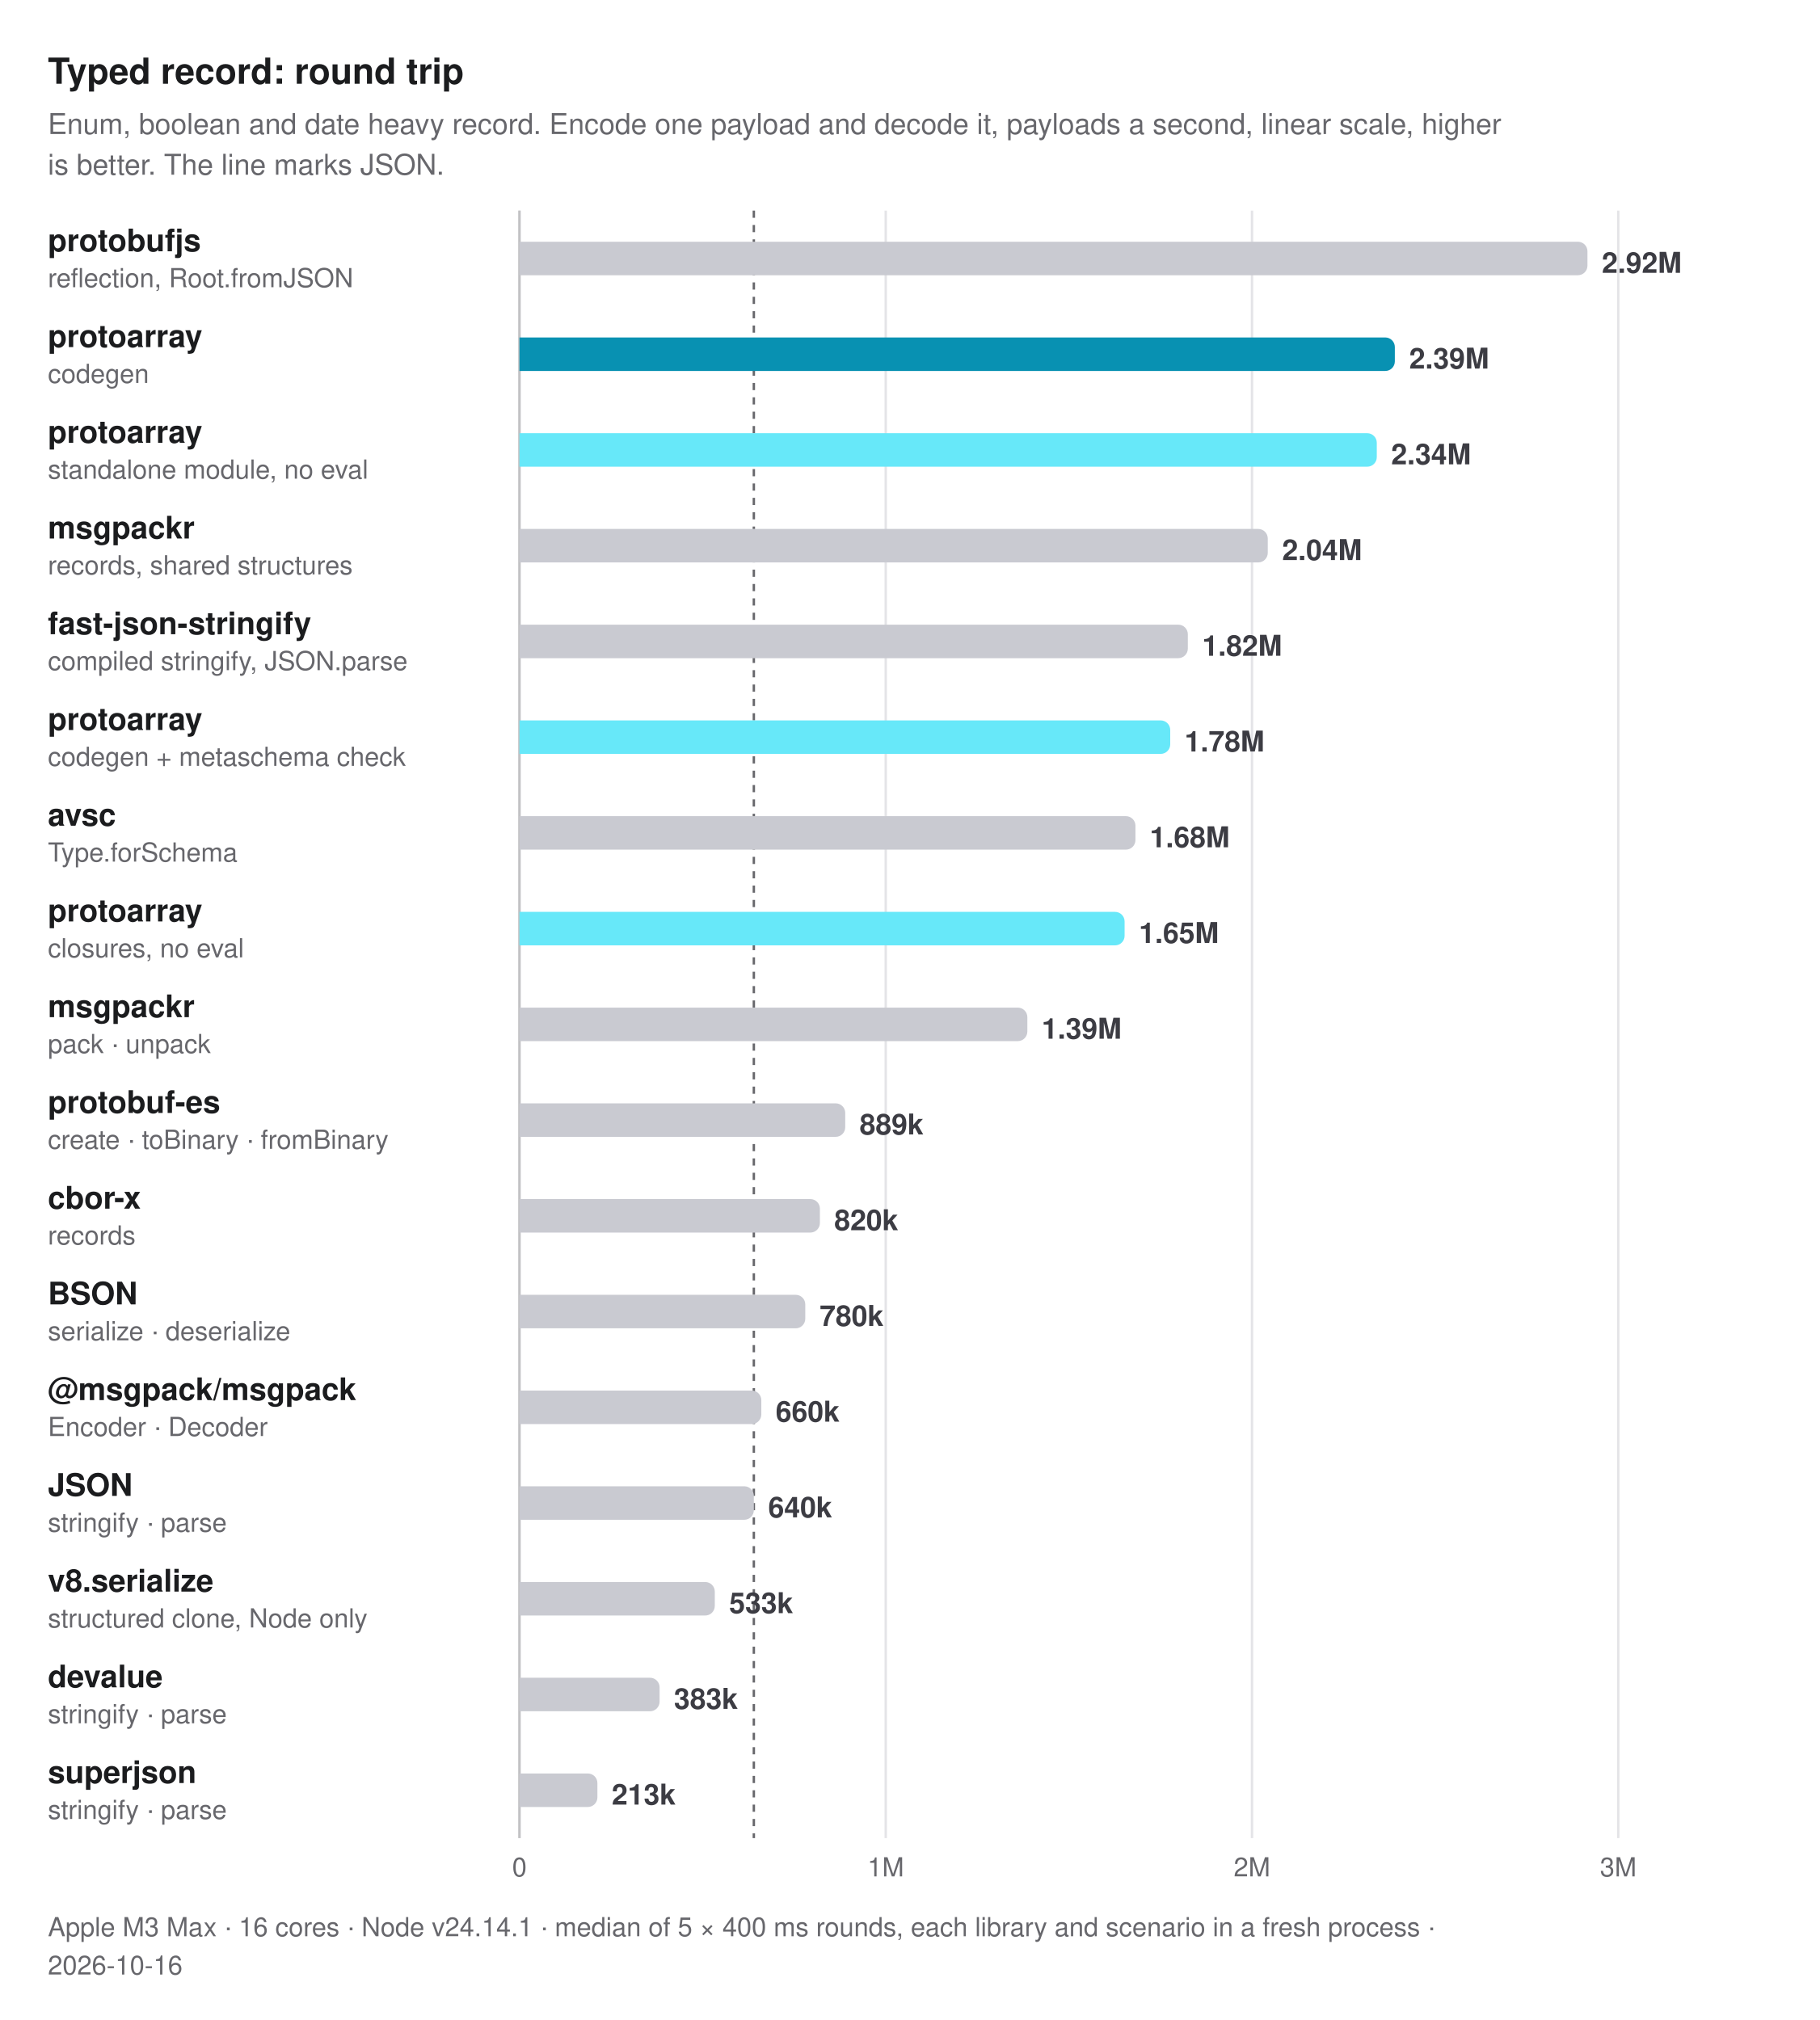
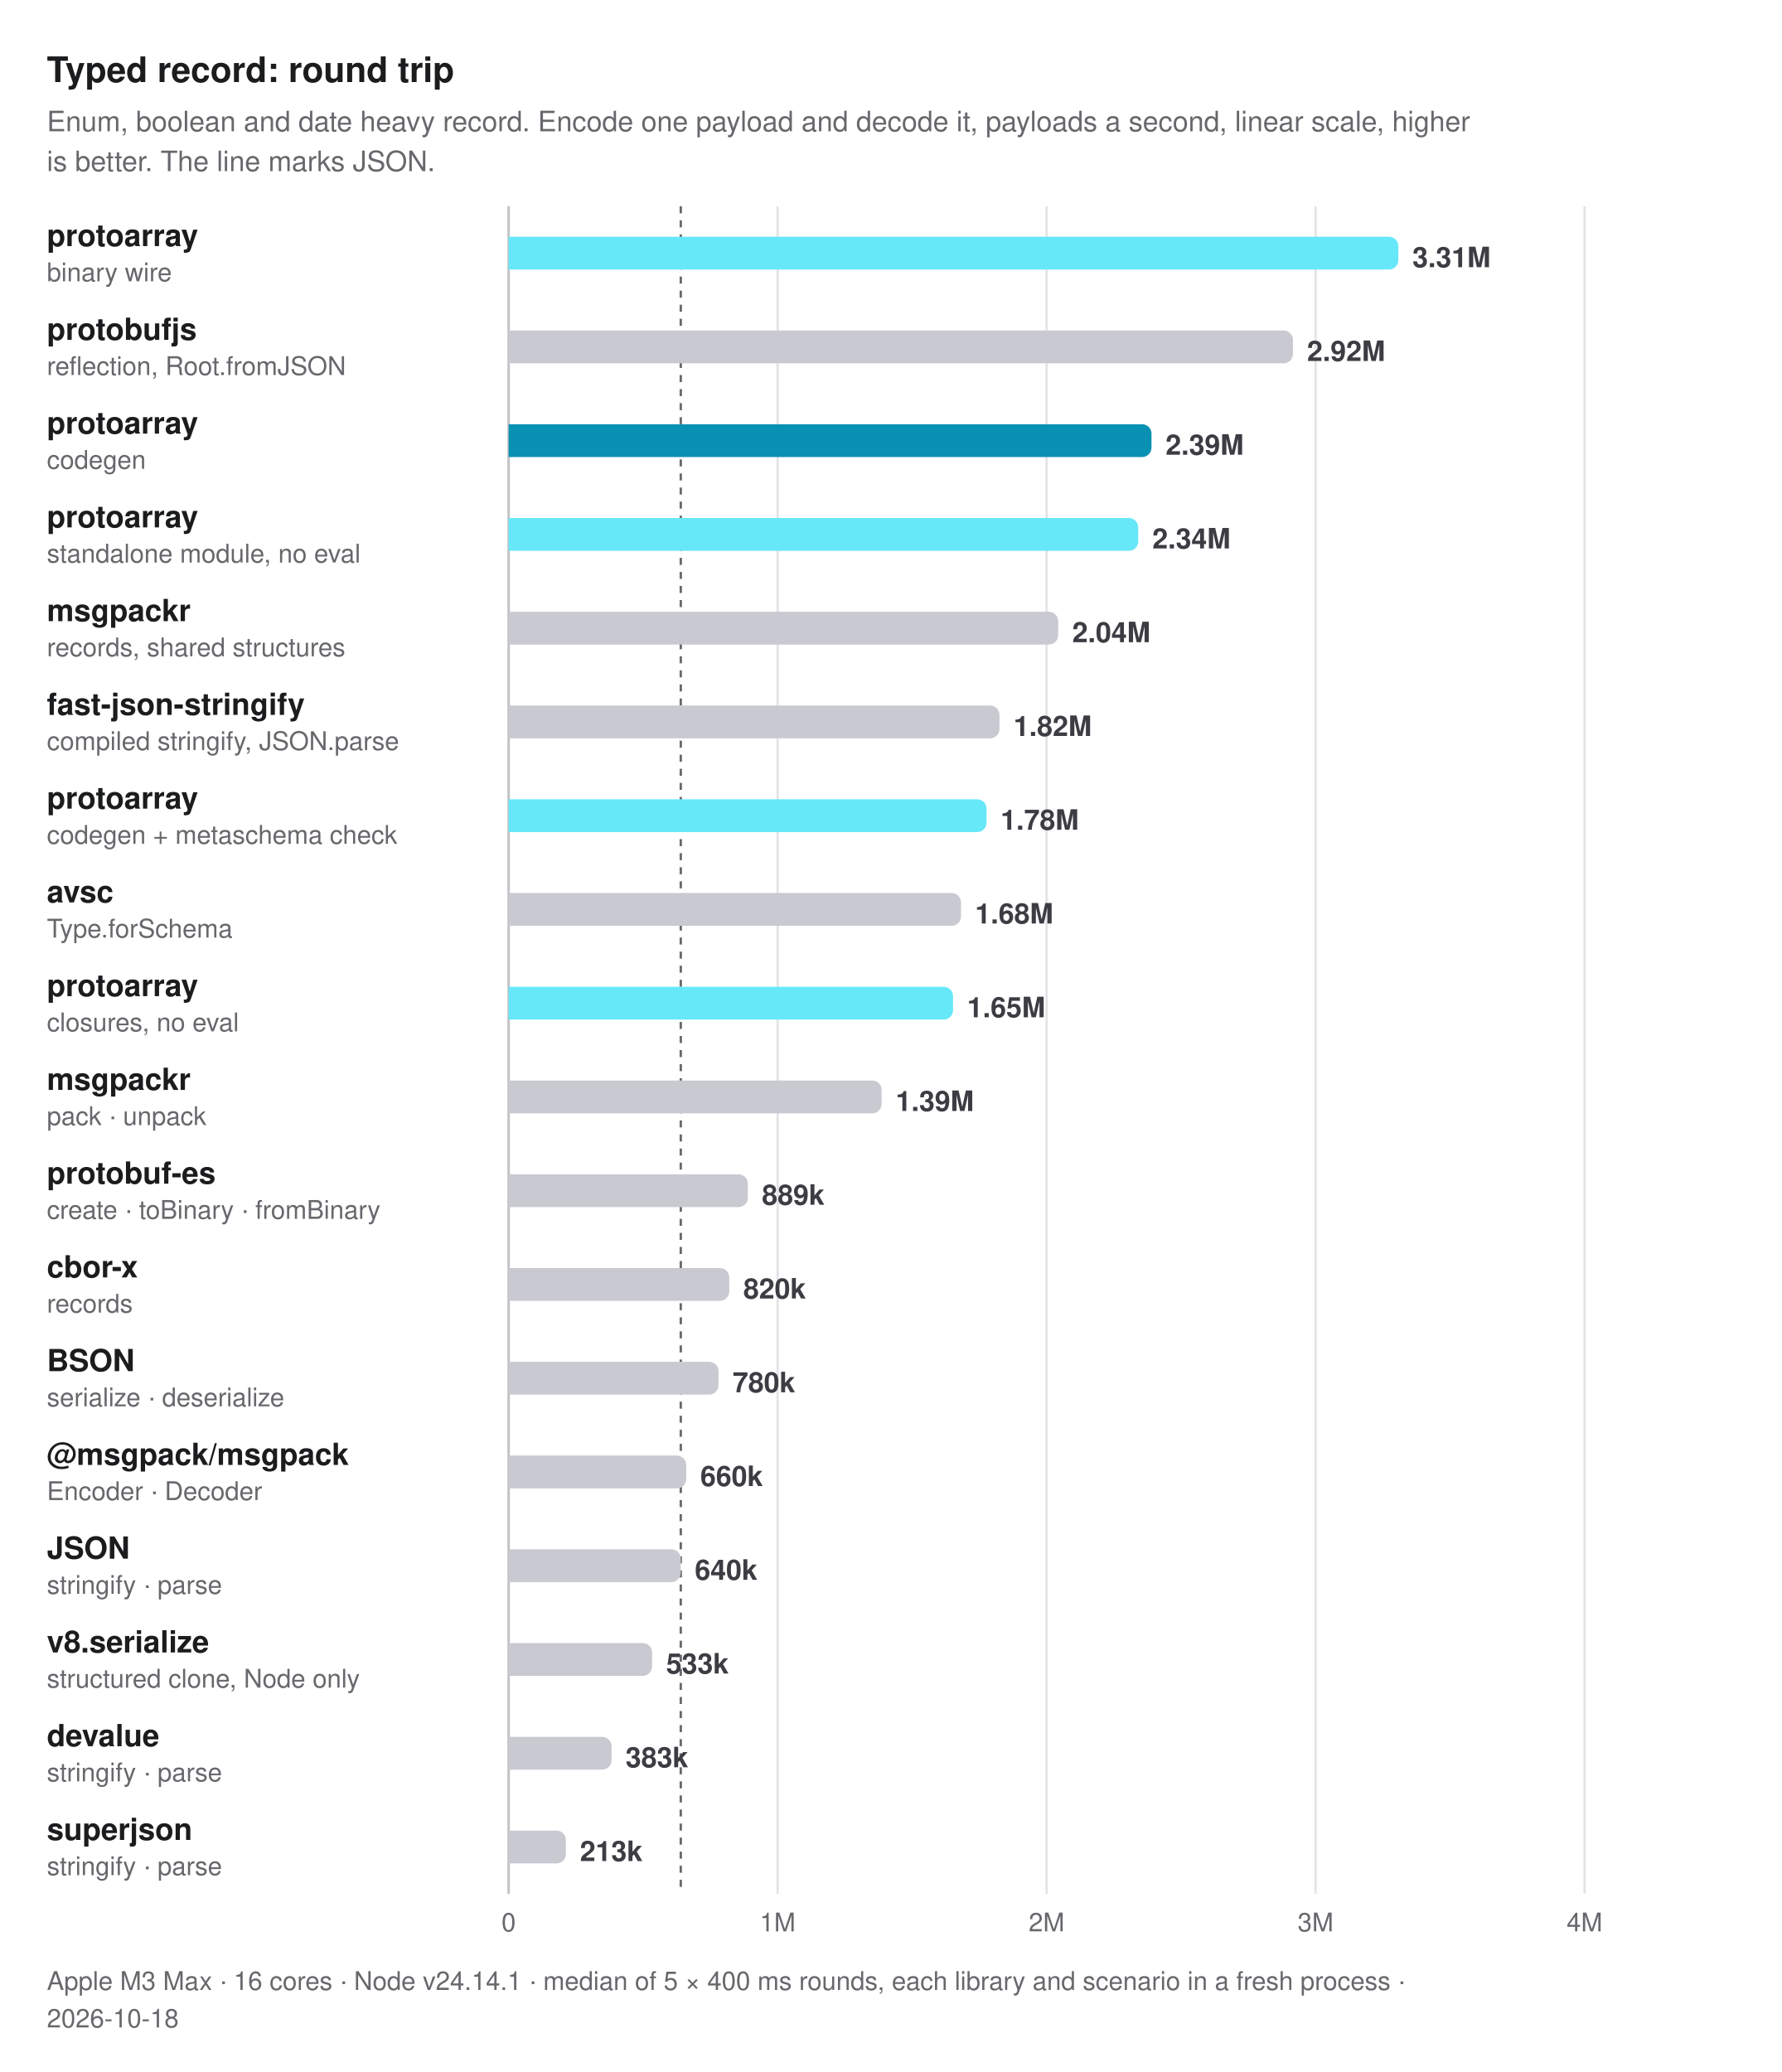
- <svg xmlns="http://www.w3.org/2000/svg" width="760" height="844" viewBox="0 0 760 844" role="img" aria-label="Typed record: round trip. Enum, boolean and date heavy record. Encode one payload and decode it, payloads a second, linear scale, higher is better. The line marks JSON.">
+ <svg xmlns="http://www.w3.org/2000/svg" width="760" height="884" viewBox="0 0 760 884" role="img" aria-label="Typed record: round trip. Enum, boolean and date heavy record. Encode one payload and decode it, payloads a second, linear scale, higher is better. The line marks JSON.">
  <style>
  text { font-family: -apple-system, BlinkMacSystemFont, "Segoe UI", Helvetica, Arial, sans-serif; }
  .title { font-size: 15px; font-weight: 700; fill: #1b1c1e; }
  .subtitle, .caption { font-size: 12px; fill: #67676c; }
  .caption { font-size: 11px; }
  .group { font-size: 11px; font-weight: 600; letter-spacing: 0.06em; fill: #67676c; }
  .label { font-size: 13px; font-weight: 600; fill: #1b1c1e; }
  .label.primary, .label.secondary { font-weight: 700; }
  .sublabel { font-size: 11px; fill: #67676c; }
  .value { font-size: 12px; font-weight: 600; fill: #3c3c43; font-variant-numeric: tabular-nums; }
  .value.small { font-size: 10px; }
  .legend { font-size: 11px; fill: #3c3c43; }
  .tick { font-size: 11px; fill: #67676c; font-variant-numeric: tabular-nums; }
  .grid { stroke: #e4e4e7; stroke-width: 1; }
  .axis { stroke: #c2c2c4; stroke-width: 1; }
  .ref { stroke: #67676c; stroke-width: 1; stroke-dasharray: 3 3; }
  .bar { fill: #c9cad1; }
  .bar.primary { fill: #0891b2; }
  .bar.secondary { fill: #67e8f9; }
  @media (prefers-color-scheme: dark) {
    .title, .label { fill: #dfdfd6; }
    .subtitle, .caption, .group, .sublabel, .tick { fill: #98989f; }
    .value, .legend { fill: #c2c2c4; }
    .grid { stroke: #2e2e32; }
    .axis { stroke: #48484c; }
    .ref { stroke: #98989f; }
    .bar { fill: #4a4b53; }
    .bar.primary { fill: #22d3ee; }
    .bar.secondary { fill: #0e7490; }
  }
</style>
  <text class="title" x="20" y="35">Typed record: round trip</text>
  <text class="subtitle" x="20" y="56">Enum, boolean and date heavy record. Encode one payload and decode it, payloads a second, linear scale, higher</text>
  <text class="subtitle" x="20" y="73">is better. The line marks JSON.</text>
-   <line class="grid" x1="217" y1="88" x2="217" y2="768" />
-   <text class="tick" x="217" y="784" text-anchor="middle">0</text>
-   <line class="grid" x1="370" y1="88" x2="370" y2="768" />
-   <text class="tick" x="370" y="784" text-anchor="middle">1M</text>
-   <line class="grid" x1="523" y1="88" x2="523" y2="768" />
-   <text class="tick" x="523" y="784" text-anchor="middle">2M</text>
-   <line class="grid" x1="676" y1="88" x2="676" y2="768" />
-   <text class="tick" x="676" y="784" text-anchor="middle">3M</text>
-   <line class="axis" x1="217" y1="88" x2="217" y2="768" />
-   <line class="ref" x1="314.906" y1="88" x2="314.906" y2="768" />
+   <line class="grid" x1="217" y1="88" x2="217" y2="808" />
+   <text class="tick" x="217" y="824" text-anchor="middle">0</text>
+   <line class="grid" x1="331.75" y1="88" x2="331.75" y2="808" />
+   <text class="tick" x="331.75" y="824" text-anchor="middle">1M</text>
+   <line class="grid" x1="446.5" y1="88" x2="446.5" y2="808" />
+   <text class="tick" x="446.5" y="824" text-anchor="middle">2M</text>
+   <line class="grid" x1="561.25" y1="88" x2="561.25" y2="808" />
+   <text class="tick" x="561.25" y="824" text-anchor="middle">3M</text>
+   <line class="grid" x1="676" y1="88" x2="676" y2="808" />
+   <text class="tick" x="676" y="824" text-anchor="middle">4M</text>
+   <line class="axis" x1="217" y1="88" x2="217" y2="808" />
+   <line class="ref" x1="290.43" y1="88" x2="290.43" y2="808" />
  <g>
-     <text class="label" x="20" y="105">protobufjs</text>
-     <text class="sublabel" x="20" y="120">reflection, Root.fromJSON</text>
-     <path class="bar" d="M217,101H659.135A4,4 0 0 1 663.135,105V111A4,4 0 0 1 659.135,115H217Z" />
-     <text class="value" x="669.135" y="114">2.92M</text>
+     <text class="label secondary" x="20" y="105">protoarray</text>
+     <text class="sublabel" x="20" y="120">binary wire</text>
+     <path class="bar secondary" d="M217,101H592.568A4,4 0 0 1 596.568,105V111A4,4 0 0 1 592.568,115H217Z" />
+     <text class="value" x="602.568" y="114">3.31M</text>
  </g>
  <g>
-     <text class="label primary" x="20" y="145">protoarray</text>
-     <text class="sublabel" x="20" y="160">codegen</text>
-     <path class="bar primary" d="M217,141H578.67A4,4 0 0 1 582.67,145V151A4,4 0 0 1 578.67,155H217Z" />
-     <text class="value" x="588.67" y="154">2.39M</text>
+     <text class="label" x="20" y="145">protobufjs</text>
+     <text class="sublabel" x="20" y="160">reflection, Root.fromJSON</text>
+     <path class="bar" d="M217,141H547.601A4,4 0 0 1 551.601,145V151A4,4 0 0 1 547.601,155H217Z" />
+     <text class="value" x="557.601" y="154">2.92M</text>
  </g>
  <g>
-     <text class="label secondary" x="20" y="185">protoarray</text>
-     <text class="sublabel" x="20" y="200">standalone module, no eval</text>
-     <path class="bar secondary" d="M217,181H571.131A4,4 0 0 1 575.131,185V191A4,4 0 0 1 571.131,195H217Z" />
-     <text class="value" x="581.131" y="194">2.34M</text>
+     <text class="label primary" x="20" y="185">protoarray</text>
+     <text class="sublabel" x="20" y="200">codegen</text>
+     <path class="bar primary" d="M217,181H487.252A4,4 0 0 1 491.252,185V191A4,4 0 0 1 487.252,195H217Z" />
+     <text class="value" x="497.252" y="194">2.39M</text>
  </g>
  <g>
-     <text class="label" x="20" y="225">msgpackr</text>
-     <text class="sublabel" x="20" y="240">records, shared structures</text>
-     <path class="bar" d="M217,221H525.588A4,4 0 0 1 529.588,225V231A4,4 0 0 1 525.588,235H217Z" />
-     <text class="value" x="535.588" y="234">2.04M</text>
+     <text class="label secondary" x="20" y="225">protoarray</text>
+     <text class="sublabel" x="20" y="240">standalone module, no eval</text>
+     <path class="bar secondary" d="M217,221H481.598A4,4 0 0 1 485.598,225V231A4,4 0 0 1 481.598,235H217Z" />
+     <text class="value" x="491.598" y="234">2.34M</text>
  </g>
  <g>
-     <text class="label" x="20" y="265">fast-json-stringify</text>
-     <text class="sublabel" x="20" y="280">compiled stringify, JSON.parse</text>
-     <path class="bar" d="M217,261H492.198A4,4 0 0 1 496.198,265V271A4,4 0 0 1 492.198,275H217Z" />
-     <text class="value" x="502.198" y="274">1.82M</text>
+     <text class="label" x="20" y="265">msgpackr</text>
+     <text class="sublabel" x="20" y="280">records, shared structures</text>
+     <path class="bar" d="M217,261H447.441A4,4 0 0 1 451.441,265V271A4,4 0 0 1 447.441,275H217Z" />
+     <text class="value" x="457.441" y="274">2.04M</text>
  </g>
  <g>
-     <text class="label secondary" x="20" y="305">protoarray</text>
-     <text class="sublabel" x="20" y="320">codegen + metaschema check</text>
-     <path class="bar secondary" d="M217,301H484.844A4,4 0 0 1 488.844,305V311A4,4 0 0 1 484.844,315H217Z" />
-     <text class="value" x="494.844" y="314">1.78M</text>
+     <text class="label" x="20" y="305">fast-json-stringify</text>
+     <text class="sublabel" x="20" y="320">compiled stringify, JSON.parse</text>
+     <path class="bar" d="M217,301H422.399A4,4 0 0 1 426.399,305V311A4,4 0 0 1 422.399,315H217Z" />
+     <text class="value" x="432.399" y="314">1.82M</text>
  </g>
  <g>
-     <text class="label" x="20" y="345">avsc</text>
-     <text class="sublabel" x="20" y="360">Type.forSchema</text>
-     <path class="bar" d="M217,341H470.318A4,4 0 0 1 474.318,345V351A4,4 0 0 1 470.318,355H217Z" />
-     <text class="value" x="480.318" y="354">1.68M</text>
+     <text class="label secondary" x="20" y="345">protoarray</text>
+     <text class="sublabel" x="20" y="360">codegen + metaschema check</text>
+     <path class="bar secondary" d="M217,341H416.883A4,4 0 0 1 420.883,345V351A4,4 0 0 1 416.883,355H217Z" />
+     <text class="value" x="426.883" y="354">1.78M</text>
  </g>
  <g>
-     <text class="label secondary" x="20" y="385">protoarray</text>
-     <text class="sublabel" x="20" y="400">closures, no eval</text>
-     <path class="bar secondary" d="M217,381H465.784A4,4 0 0 1 469.784,385V391A4,4 0 0 1 465.784,395H217Z" />
-     <text class="value" x="475.784" y="394">1.65M</text>
+     <text class="label" x="20" y="385">avsc</text>
+     <text class="sublabel" x="20" y="400">Type.forSchema</text>
+     <path class="bar" d="M217,381H405.989A4,4 0 0 1 409.989,385V391A4,4 0 0 1 405.989,395H217Z" />
+     <text class="value" x="415.989" y="394">1.68M</text>
  </g>
  <g>
-     <text class="label" x="20" y="425">msgpackr</text>
-     <text class="sublabel" x="20" y="440">pack · unpack</text>
-     <path class="bar" d="M217,421H425.157A4,4 0 0 1 429.157,425V431A4,4 0 0 1 425.157,435H217Z" />
-     <text class="value" x="435.157" y="434">1.39M</text>
+     <text class="label secondary" x="20" y="425">protoarray</text>
+     <text class="sublabel" x="20" y="440">closures, no eval</text>
+     <path class="bar secondary" d="M217,421H402.588A4,4 0 0 1 406.588,425V431A4,4 0 0 1 402.588,435H217Z" />
+     <text class="value" x="412.588" y="434">1.65M</text>
  </g>
  <g>
-     <text class="label" x="20" y="465">protobuf-es</text>
-     <text class="sublabel" x="20" y="480">create · toBinary · fromBinary</text>
-     <path class="bar" d="M217,461H349.08A4,4 0 0 1 353.08,465V471A4,4 0 0 1 349.08,475H217Z" />
-     <text class="value" x="359.08" y="474">889k</text>
+     <text class="label" x="20" y="465">msgpackr</text>
+     <text class="sublabel" x="20" y="480">pack · unpack</text>
+     <path class="bar" d="M217,461H372.118A4,4 0 0 1 376.118,465V471A4,4 0 0 1 372.118,475H217Z" />
+     <text class="value" x="382.118" y="474">1.39M</text>
  </g>
  <g>
-     <text class="label" x="20" y="505">cbor-x</text>
-     <text class="sublabel" x="20" y="520">records</text>
-     <path class="bar" d="M217,501H338.502A4,4 0 0 1 342.502,505V511A4,4 0 0 1 338.502,515H217Z" />
-     <text class="value" x="348.502" y="514">820k</text>
+     <text class="label" x="20" y="505">protobuf-es</text>
+     <text class="sublabel" x="20" y="520">create · toBinary · fromBinary</text>
+     <path class="bar" d="M217,501H315.06A4,4 0 0 1 319.06,505V511A4,4 0 0 1 315.06,515H217Z" />
+     <text class="value" x="325.06" y="514">889k</text>
  </g>
  <g>
-     <text class="label" x="20" y="545">BSON</text>
-     <text class="sublabel" x="20" y="560">serialize · deserialize</text>
-     <path class="bar" d="M217,541H332.387A4,4 0 0 1 336.387,545V551A4,4 0 0 1 332.387,555H217Z" />
-     <text class="value" x="342.387" y="554">780k</text>
+     <text class="label" x="20" y="545">cbor-x</text>
+     <text class="sublabel" x="20" y="560">records</text>
+     <path class="bar" d="M217,541H307.126A4,4 0 0 1 311.126,545V551A4,4 0 0 1 307.126,555H217Z" />
+     <text class="value" x="317.126" y="554">820k</text>
  </g>
  <g>
-     <text class="label" x="20" y="585">@msgpack/msgpack</text>
-     <text class="sublabel" x="20" y="600">Encoder · Decoder</text>
-     <path class="bar" d="M217,581H314.025A4,4 0 0 1 318.025,585V591A4,4 0 0 1 314.025,595H217Z" />
-     <text class="value" x="324.025" y="594">660k</text>
+     <text class="label" x="20" y="585">BSON</text>
+     <text class="sublabel" x="20" y="600">serialize · deserialize</text>
+     <path class="bar" d="M217,581H302.54A4,4 0 0 1 306.54,585V591A4,4 0 0 1 302.54,595H217Z" />
+     <text class="value" x="312.54" y="594">780k</text>
  </g>
  <g>
-     <text class="label" x="20" y="625">JSON</text>
-     <text class="sublabel" x="20" y="640">stringify · parse</text>
-     <path class="bar" d="M217,621H310.906A4,4 0 0 1 314.906,625V631A4,4 0 0 1 310.906,635H217Z" />
-     <text class="value" x="320.906" y="634">640k</text>
+     <text class="label" x="20" y="625">@msgpack/msgpack</text>
+     <text class="sublabel" x="20" y="640">Encoder · Decoder</text>
+     <path class="bar" d="M217,621H288.769A4,4 0 0 1 292.769,625V631A4,4 0 0 1 288.769,635H217Z" />
+     <text class="value" x="298.769" y="634">660k</text>
  </g>
  <g>
-     <text class="label" x="20" y="665">v8.serialize</text>
-     <text class="sublabel" x="20" y="680">structured clone, Node only</text>
-     <path class="bar" d="M217,661H294.592A4,4 0 0 1 298.592,665V671A4,4 0 0 1 294.592,675H217Z" />
-     <text class="value" x="304.592" y="674">533k</text>
+     <text class="label" x="20" y="665">JSON</text>
+     <text class="sublabel" x="20" y="680">stringify · parse</text>
+     <path class="bar" d="M217,661H286.43A4,4 0 0 1 290.43,665V671A4,4 0 0 1 286.43,675H217Z" />
+     <text class="value" x="296.43" y="674">640k</text>
  </g>
  <g>
-     <text class="label" x="20" y="705">devalue</text>
-     <text class="sublabel" x="20" y="720">stringify · parse</text>
-     <path class="bar" d="M217,701H271.535A4,4 0 0 1 275.535,705V711A4,4 0 0 1 271.535,715H217Z" />
-     <text class="value" x="281.535" y="714">383k</text>
+     <text class="label" x="20" y="705">v8.serialize</text>
+     <text class="sublabel" x="20" y="720">structured clone, Node only</text>
+     <path class="bar" d="M217,701H274.194A4,4 0 0 1 278.194,705V711A4,4 0 0 1 274.194,715H217Z" />
+     <text class="value" x="284.194" y="714">533k</text>
  </g>
  <g>
-     <text class="label" x="20" y="745">superjson</text>
+     <text class="label" x="20" y="745">devalue</text>
    <text class="sublabel" x="20" y="760">stringify · parse</text>
-     <path class="bar" d="M217,741H245.554A4,4 0 0 1 249.554,745V751A4,4 0 0 1 245.554,755H217Z" />
-     <text class="value" x="255.554" y="754">213k</text>
+     <path class="bar" d="M217,741H256.901A4,4 0 0 1 260.901,745V751A4,4 0 0 1 256.901,755H217Z" />
+     <text class="value" x="266.901" y="754">383k</text>
  </g>
-   <text class="caption" x="20" y="809">Apple M3 Max · 16 cores · Node v24.14.1 · median of 5 × 400 ms rounds, each library and scenario in a fresh process ·</text>
-   <text class="caption" x="20" y="825">2026-10-16</text>
+   <g>
+     <text class="label" x="20" y="785">superjson</text>
+     <text class="sublabel" x="20" y="800">stringify · parse</text>
+     <path class="bar" d="M217,781H237.415A4,4 0 0 1 241.415,785V791A4,4 0 0 1 237.415,795H217Z" />
+     <text class="value" x="247.415" y="794">213k</text>
+   </g>
+   <text class="caption" x="20" y="849">Apple M3 Max · 16 cores · Node v24.14.1 · median of 5 × 400 ms rounds, each library and scenario in a fresh process ·</text>
+   <text class="caption" x="20" y="865">2026-10-18</text>
</svg>
